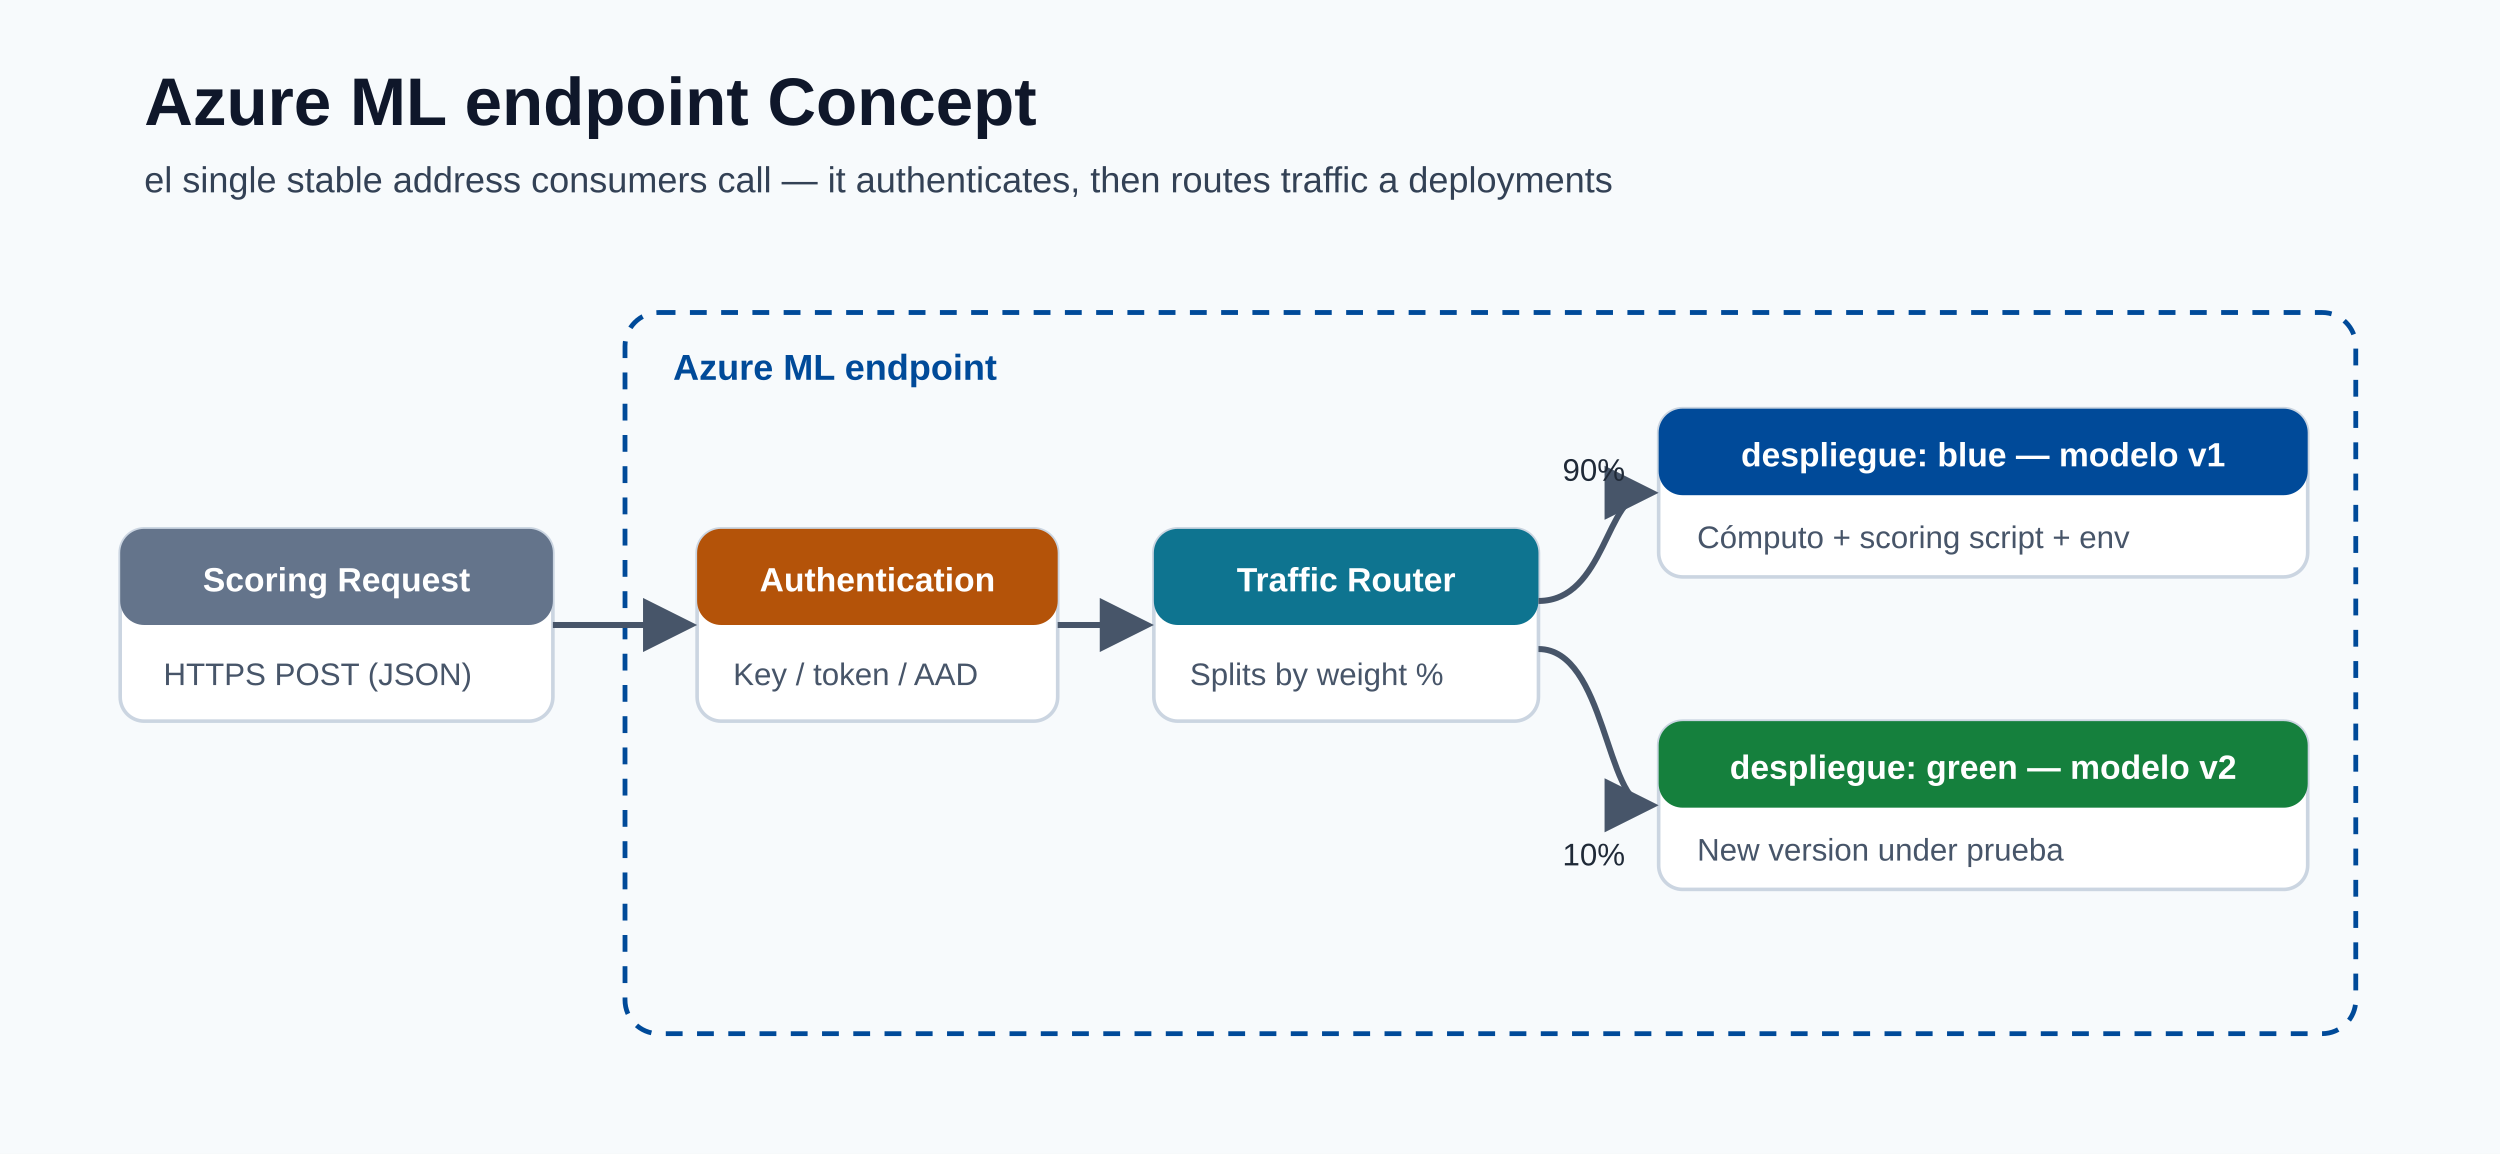
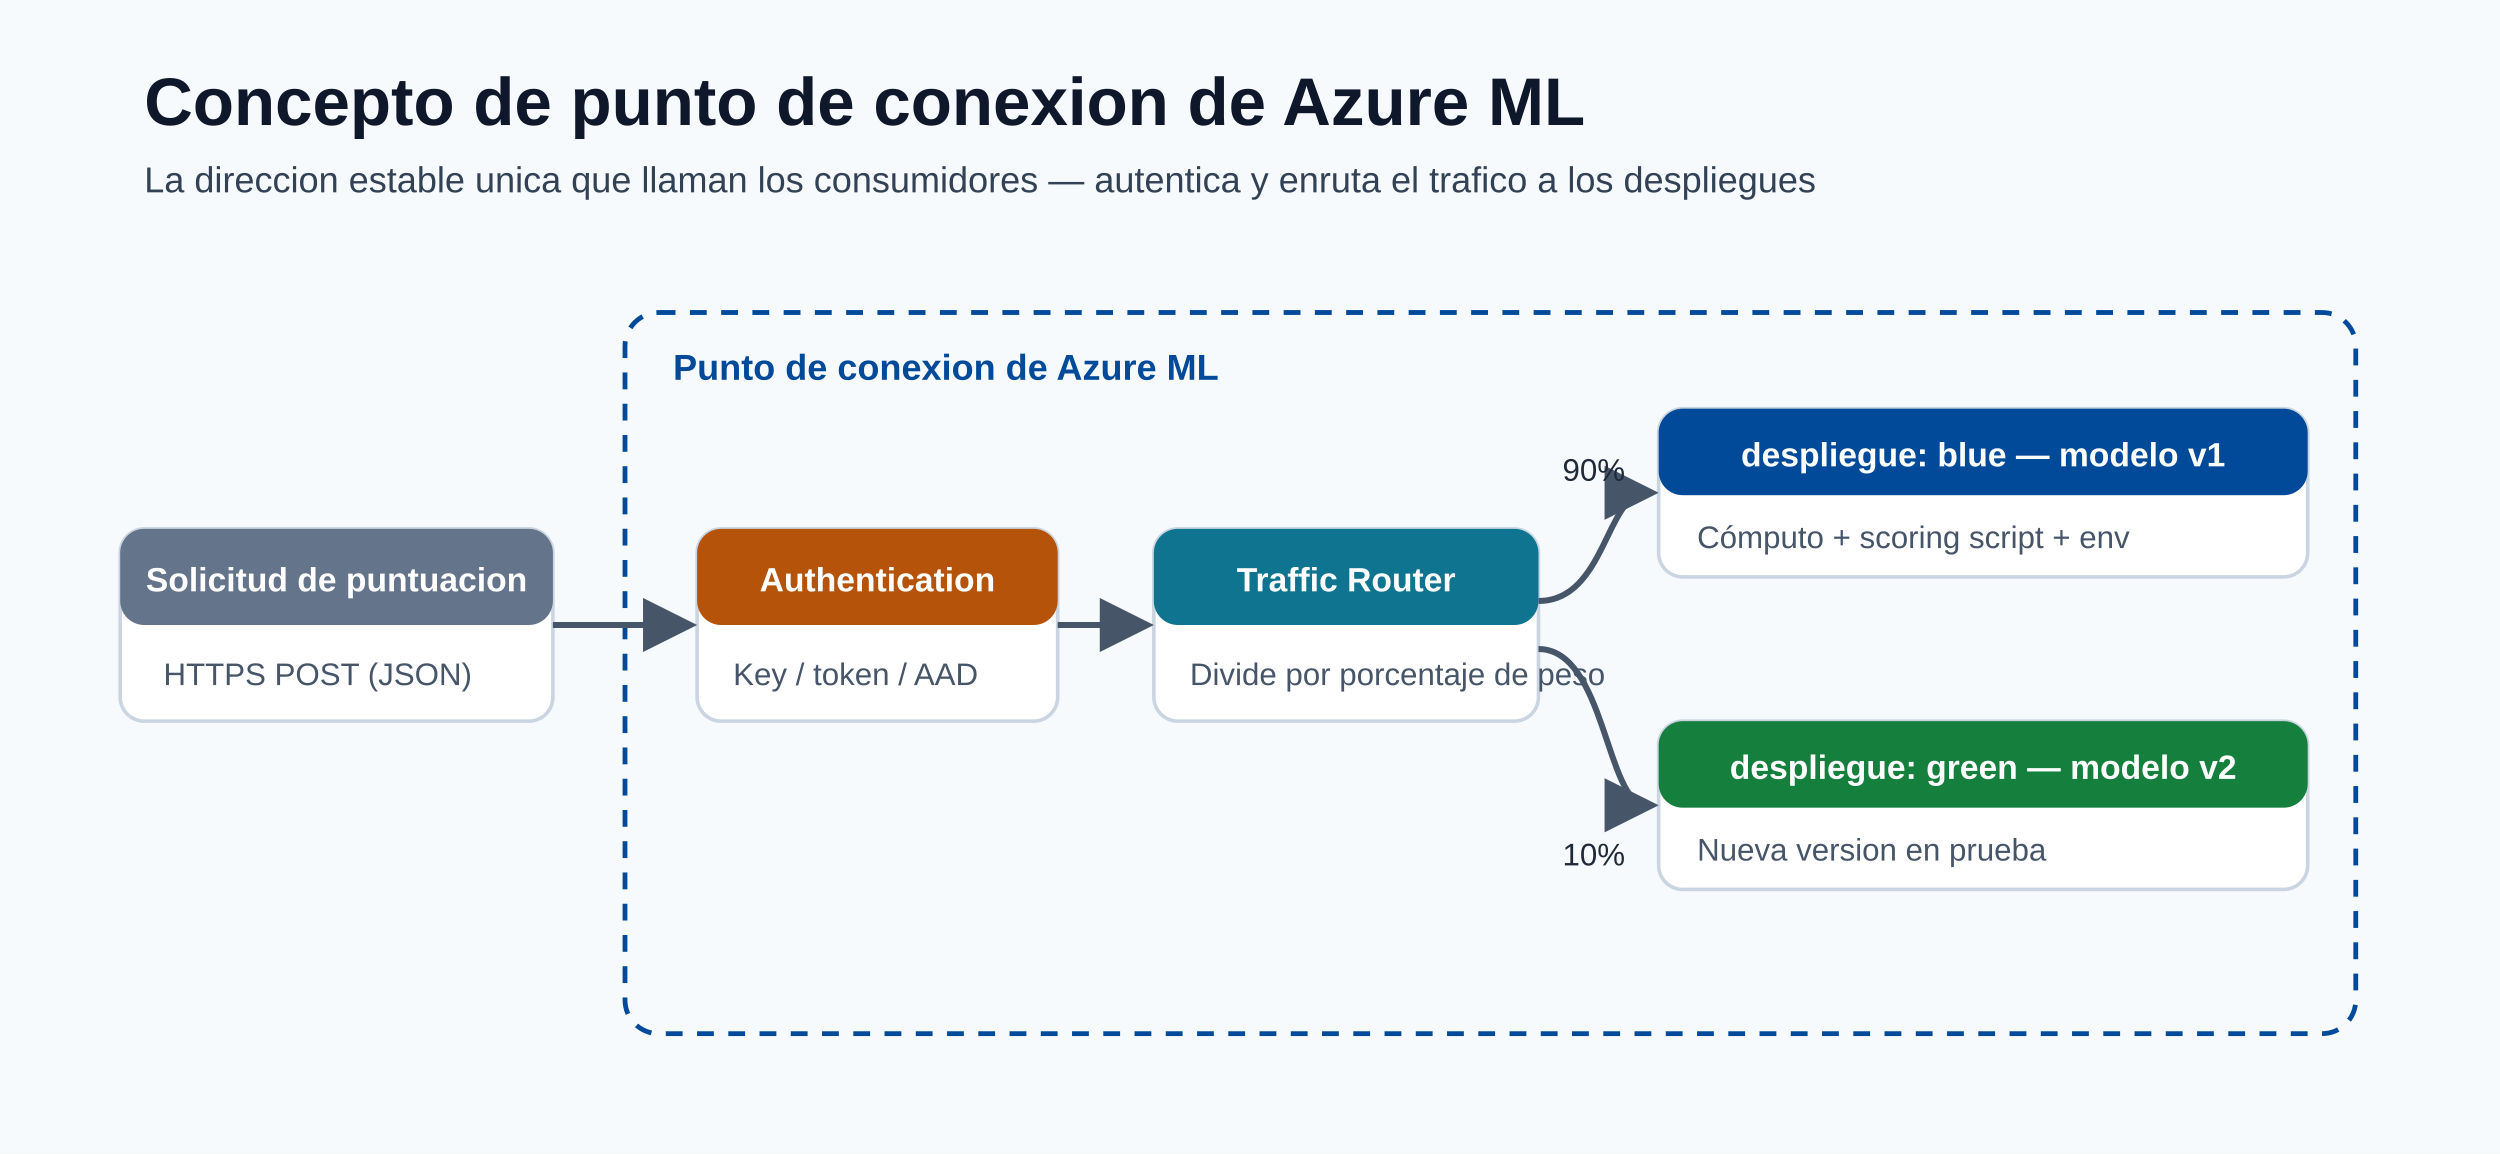
<svg xmlns="http://www.w3.org/2000/svg" width="1040" height="480" viewBox="0 0 1040 480" role="img" aria-labelledby="title desc">
  <defs>
    <style>
      .bg { fill: #f7fafc; }
      .title { fill: #0f172a; font-family: Segoe UI, Arial, sans-serif; font-size: 28px; font-weight: 700; }
      .subtitle { fill: #334155; font-family: Segoe UI, Arial, sans-serif; font-size: 15px; }
      .card { fill: #ffffff; stroke: #cbd5e1; stroke-width: 1.5; }
      .node { font-family: Segoe UI, Arial, sans-serif; font-size: 14px; font-weight: 700; fill: #ffffff; }
      .label { font-family: Segoe UI, Arial, sans-serif; font-size: 13px; fill: #1f2937; }
      .desc2 { font-family: Segoe UI, Arial, sans-serif; font-size: 13px; fill: #475569; }
      .arrow { stroke: #475569; stroke-width: 2.5; fill: none; }
      .boundary { fill: none; stroke: #004a99; stroke-width: 2; stroke-dasharray: 7 6; }
      .boundlbl { font-family: Segoe UI, Arial, sans-serif; font-size: 15px; font-weight: 700; fill: #004a99; }
    </style>
    <marker id="ah" markerWidth="9" markerHeight="9" refX="7" refY="4.5" orient="auto">
      <path d="M0,0 L9,4.5 L0,9 z" fill="#475569" />
    </marker>
  </defs>
  <rect class="bg" x="0" y="0" width="1040" height="480" />
-   <text class="title" x="60" y="52">Azure ML endpoint Concept</text>
-   <text class="subtitle" x="60" y="80">el single stable address consumers call — it authenticates, then routes traffic a deployments</text>
+   <text class="title" x="60" y="52">Concepto de punto de conexion de Azure ML</text>
+   <text class="subtitle" x="60" y="80">La direccion estable unica que llaman los consumidores — autentica y enruta el trafico a los despliegues</text>
  <rect class="boundary" x="260" y="130" width="720" height="300" rx="14" />
-   <text class="boundlbl" x="280" y="158">Azure ML endpoint</text>
+   <text class="boundlbl" x="280" y="158">Punto de conexion de Azure ML</text>
  <rect class="card" x="50" y="220" width="180" height="80" rx="10" />
  <rect x="50" y="220" width="180" height="40" rx="10" fill="#64748b" />
-   <text class="node" x="140" y="246" text-anchor="middle">Scoring Request</text>
+   <text class="node" x="140" y="246" text-anchor="middle">Solicitud de puntuacion</text>
  <text class="desc2" x="68" y="285">HTTPS POST (JSON)</text>
  <rect class="card" x="290" y="220" width="150" height="80" rx="10" />
  <rect x="290" y="220" width="150" height="40" rx="10" fill="#b45309" />
  <text class="node" x="365" y="246" text-anchor="middle">Authentication</text>
  <text class="desc2" x="305" y="285">Key / token / AAD</text>
  <rect class="card" x="480" y="220" width="160" height="80" rx="10" />
  <rect x="480" y="220" width="160" height="40" rx="10" fill="#0e7490" />
  <text class="node" x="560" y="246" text-anchor="middle">Traffic Router</text>
-   <text class="desc2" x="495" y="285">Splits by weight %</text>
+   <text class="desc2" x="495" y="285">Divide por porcentaje de peso</text>
  <rect class="card" x="690" y="170" width="270" height="70" rx="10" />
  <rect x="690" y="170" width="270" height="36" rx="10" fill="#004a99" />
  <text class="node" x="825" y="194" text-anchor="middle">despliegue: blue — modelo v1</text>
  <text class="desc2" x="706" y="228">Cómputo + scoring script + env</text>
  <rect class="card" x="690" y="300" width="270" height="70" rx="10" />
  <rect x="690" y="300" width="270" height="36" rx="10" fill="#15803d" />
  <text class="node" x="825" y="324" text-anchor="middle">despliegue: green — modelo v2</text>
-   <text class="desc2" x="706" y="358">New version under prueba</text>
+   <text class="desc2" x="706" y="358">Nueva version en prueba</text>
  <path class="arrow" d="M230,260 L285,260" marker-end="url(#ah)" />
  <path class="arrow" d="M440,260 L475,260" marker-end="url(#ah)" />
  <path class="arrow" d="M640,250 C668,250 668,205 685,205" marker-end="url(#ah)" />
  <path class="arrow" d="M640,270 C668,270 668,335 685,335" marker-end="url(#ah)" />
  <text class="label" x="650" y="200">90%</text>
  <text class="label" x="650" y="360">10%</text>
</svg>
